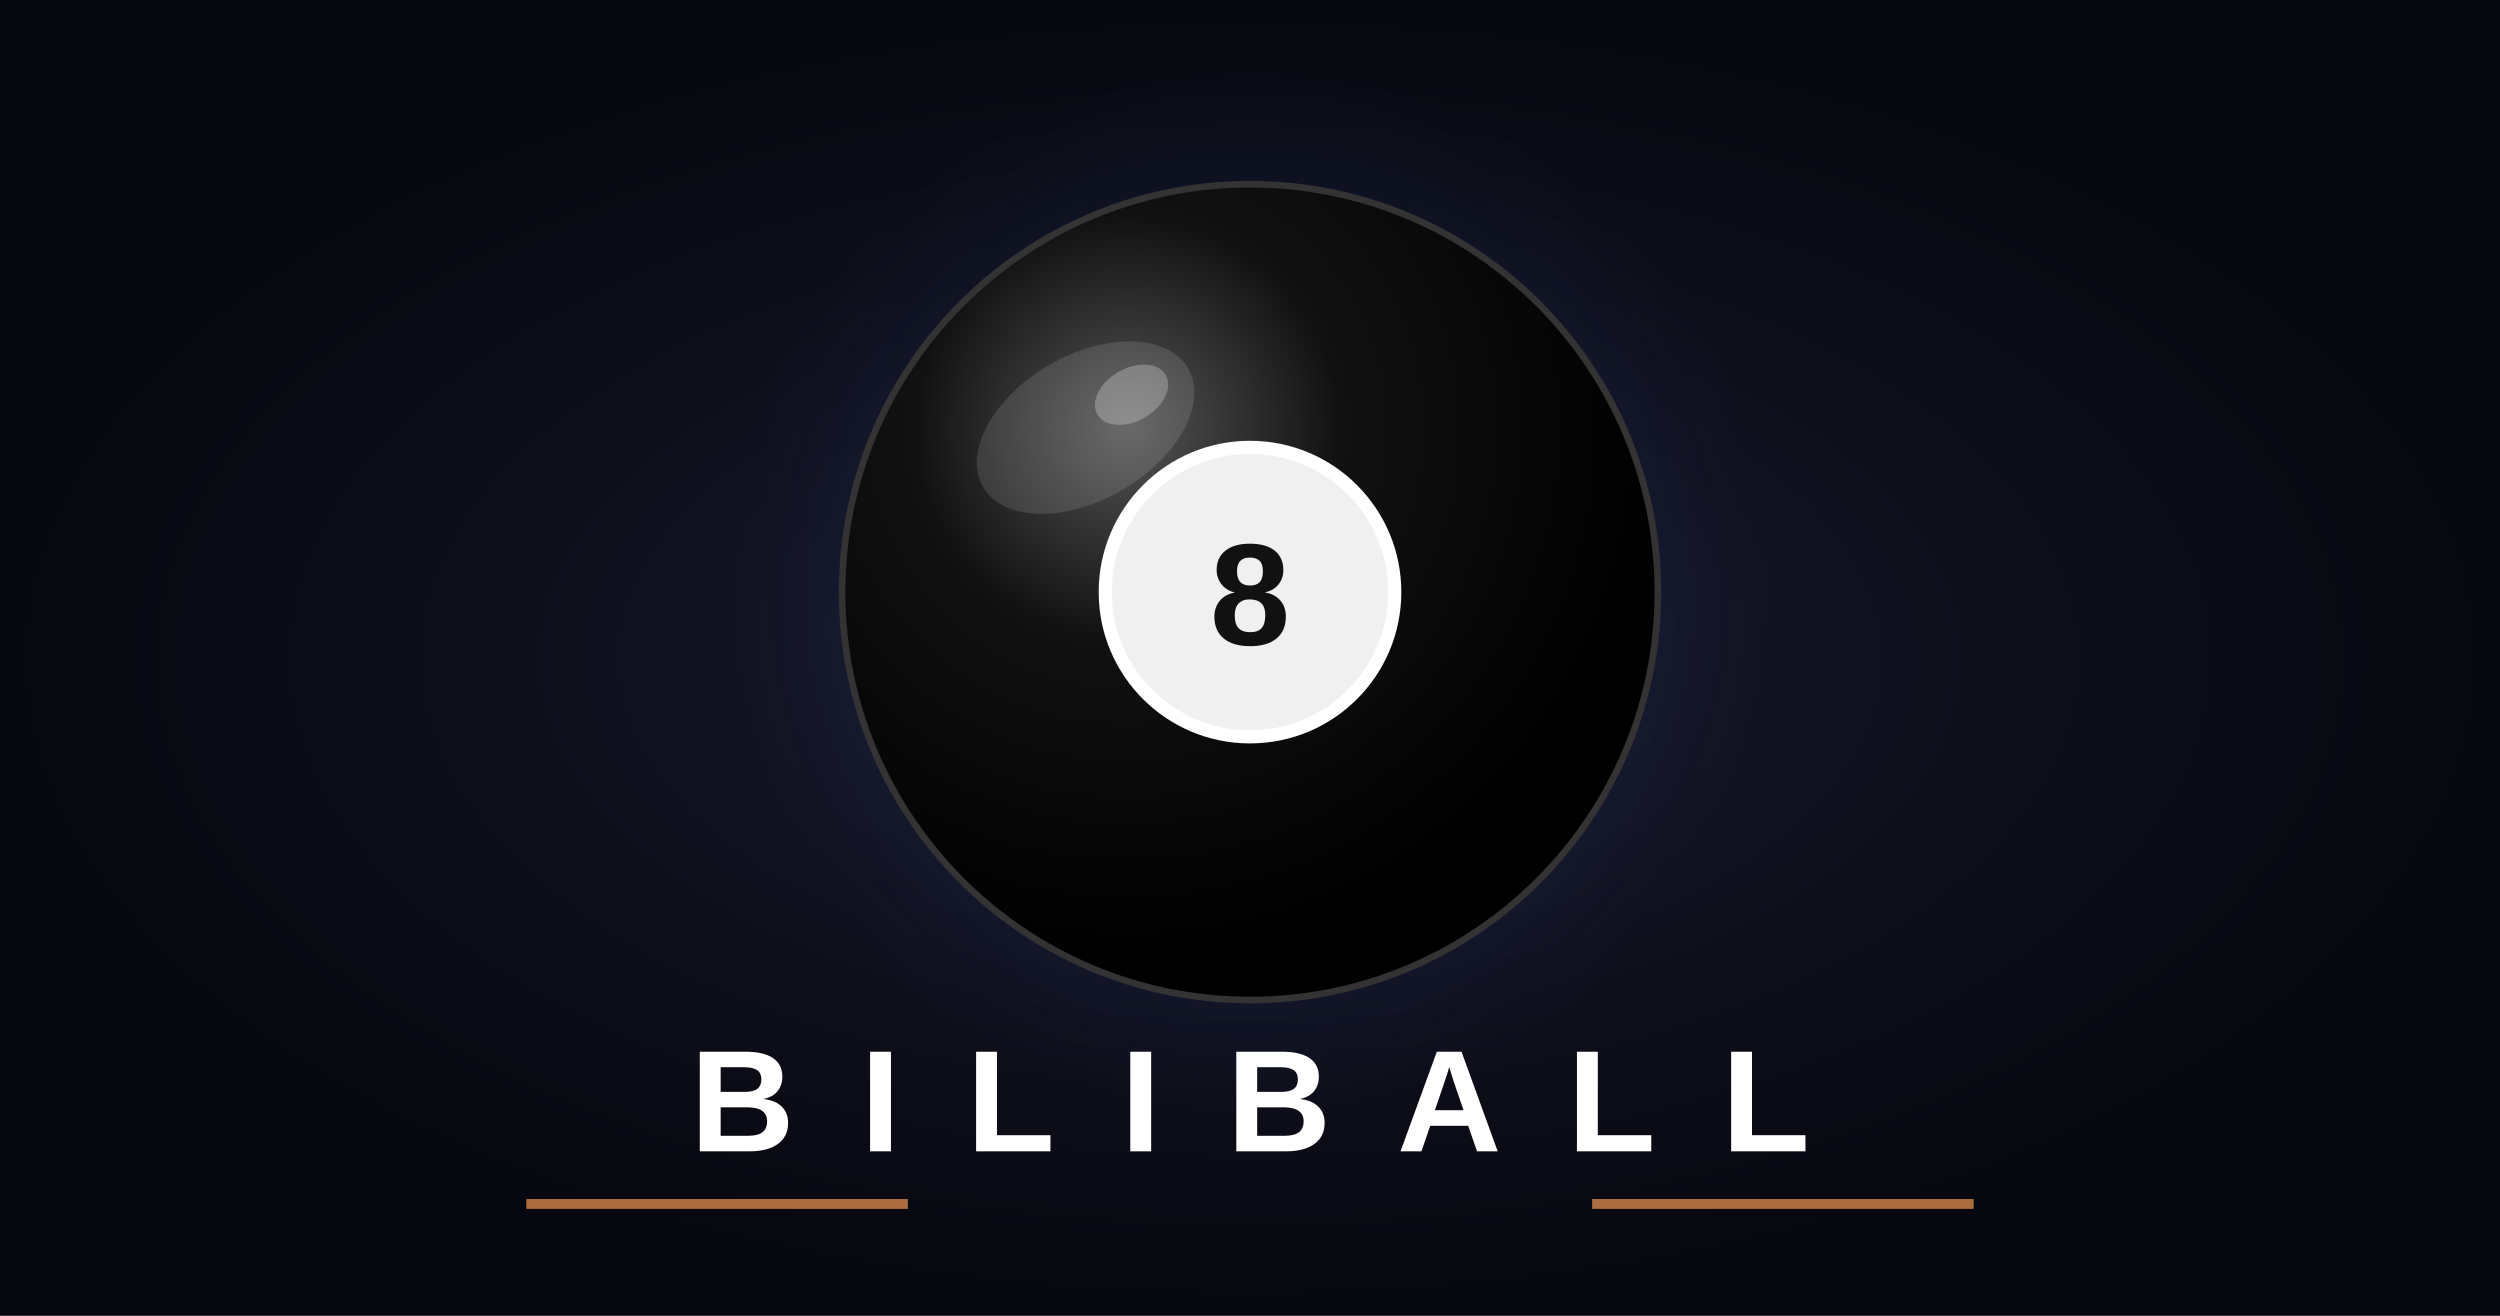
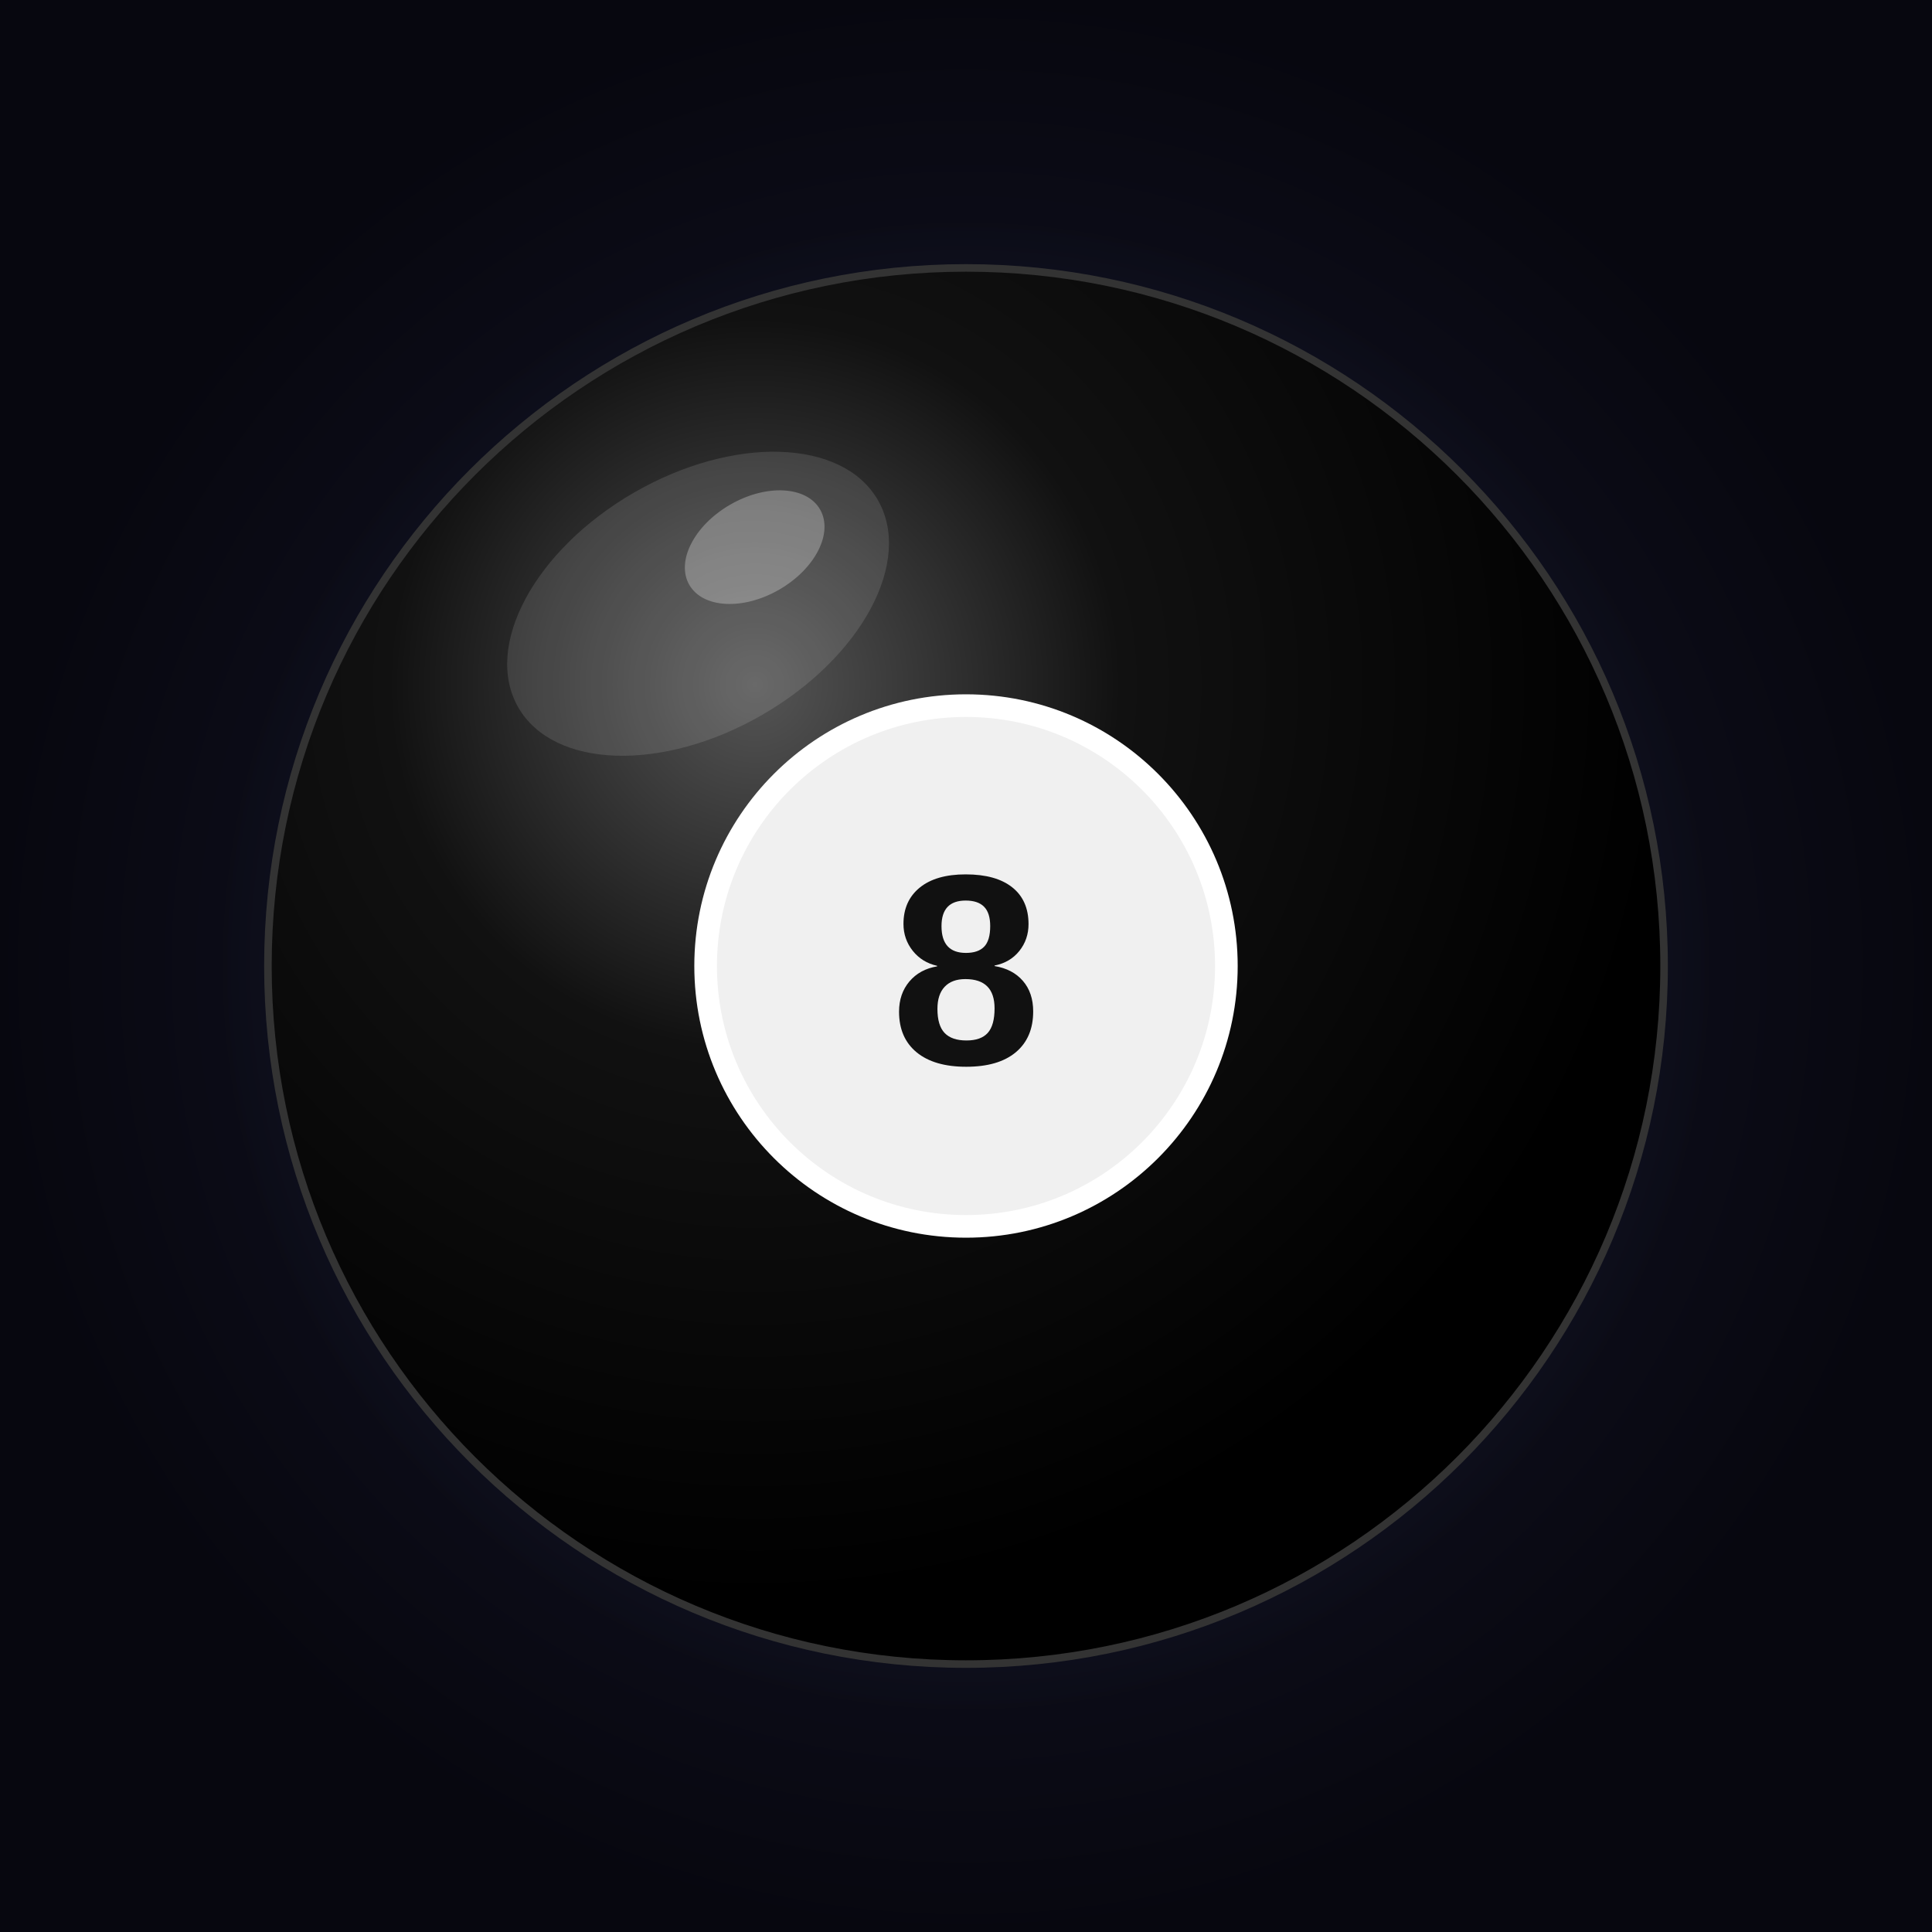
- <svg xmlns="http://www.w3.org/2000/svg" viewBox="0 0 380 200">
+ <svg xmlns="http://www.w3.org/2000/svg" viewBox="0 0 512 512">
  <defs>
-     <radialGradient id="ballGrad" cx="35%" cy="30%" r="65%">
+     <radialGradient id="bg" cx="50%" cy="50%" r="50%">
+       <stop offset="0%" stop-color="#1a1a2e" />
+       <stop offset="100%" stop-color="#07070f" />
+     </radialGradient>
+     <radialGradient id="ball" cx="35%" cy="30%" r="65%">
      <stop offset="0%" stop-color="#555" />
      <stop offset="40%" stop-color="#111" />
      <stop offset="100%" stop-color="#000" />
    </radialGradient>
-     <radialGradient id="bgGrad" cx="50%" cy="50%" r="50%">
-       <stop offset="0%" stop-color="#1a1a2e" />
-       <stop offset="100%" stop-color="#07070f" />
-     </radialGradient>
-     <radialGradient id="glowGrad" cx="50%" cy="50%" r="50%">
-       <stop offset="0%" stop-color="#2660A4" stop-opacity="0.3" />
+     <radialGradient id="glow" cx="50%" cy="50%" r="50%">
+       <stop offset="0%" stop-color="#2660A4" stop-opacity="0.4" />
      <stop offset="100%" stop-color="#2660A4" stop-opacity="0" />
    </radialGradient>
  </defs>
-   <rect width="380" height="200" fill="url(#bgGrad)" />
-   <circle cx="190" cy="90" r="80" fill="url(#glowGrad)" />
-   <circle cx="190" cy="90" r="62" fill="url(#ballGrad)" />
-   <ellipse cx="165" cy="65" rx="18" ry="11" fill="white" opacity="0.12" transform="rotate(-30 165 65)" />
-   <ellipse cx="172" cy="60" rx="6" ry="4" fill="white" opacity="0.25" transform="rotate(-30 172 60)" />
-   <circle cx="190" cy="90" r="23" fill="white" />
-   <circle cx="190" cy="90" r="21" fill="#f0f0f0" />
-   <text x="190" y="98" text-anchor="middle" font-size="22" font-weight="900" fill="#111" font-family="Arial, sans-serif">8</text>
-   <circle cx="190" cy="90" r="62" fill="none" stroke="#333" stroke-width="1" />
-   <text x="190" y="175" text-anchor="middle" font-size="22" font-weight="900" fill="white" font-family="Arial, sans-serif" letter-spacing="10">BILIBALL</text>
-   <line x1="80" y1="183" x2="138" y2="183" stroke="#F19953" stroke-width="1.5" opacity="0.7" />
-   <line x1="242" y1="183" x2="300" y2="183" stroke="#F19953" stroke-width="1.5" opacity="0.7" />
+   <rect width="512" height="512" fill="url(#bg)" />
+   <circle cx="256" cy="256" r="200" fill="url(#glow)" />
+   <circle cx="256" cy="256" r="185" fill="url(#ball)" />
+   <ellipse cx="185" cy="160" rx="55" ry="34" fill="white" opacity="0.12" transform="rotate(-30 185 160)" />
+   <ellipse cx="200" cy="145" rx="20" ry="13" fill="white" opacity="0.28" transform="rotate(-30 200 145)" />
+   <circle cx="256" cy="256" r="72" fill="white" />
+   <circle cx="256" cy="256" r="66" fill="#f0f0f0" />
+   <text x="256" y="282" text-anchor="middle" font-size="72" font-weight="900" fill="#111" font-family="Arial, sans-serif">8</text>
+   <circle cx="256" cy="256" r="185" fill="none" stroke="#333" stroke-width="2" />
</svg>
